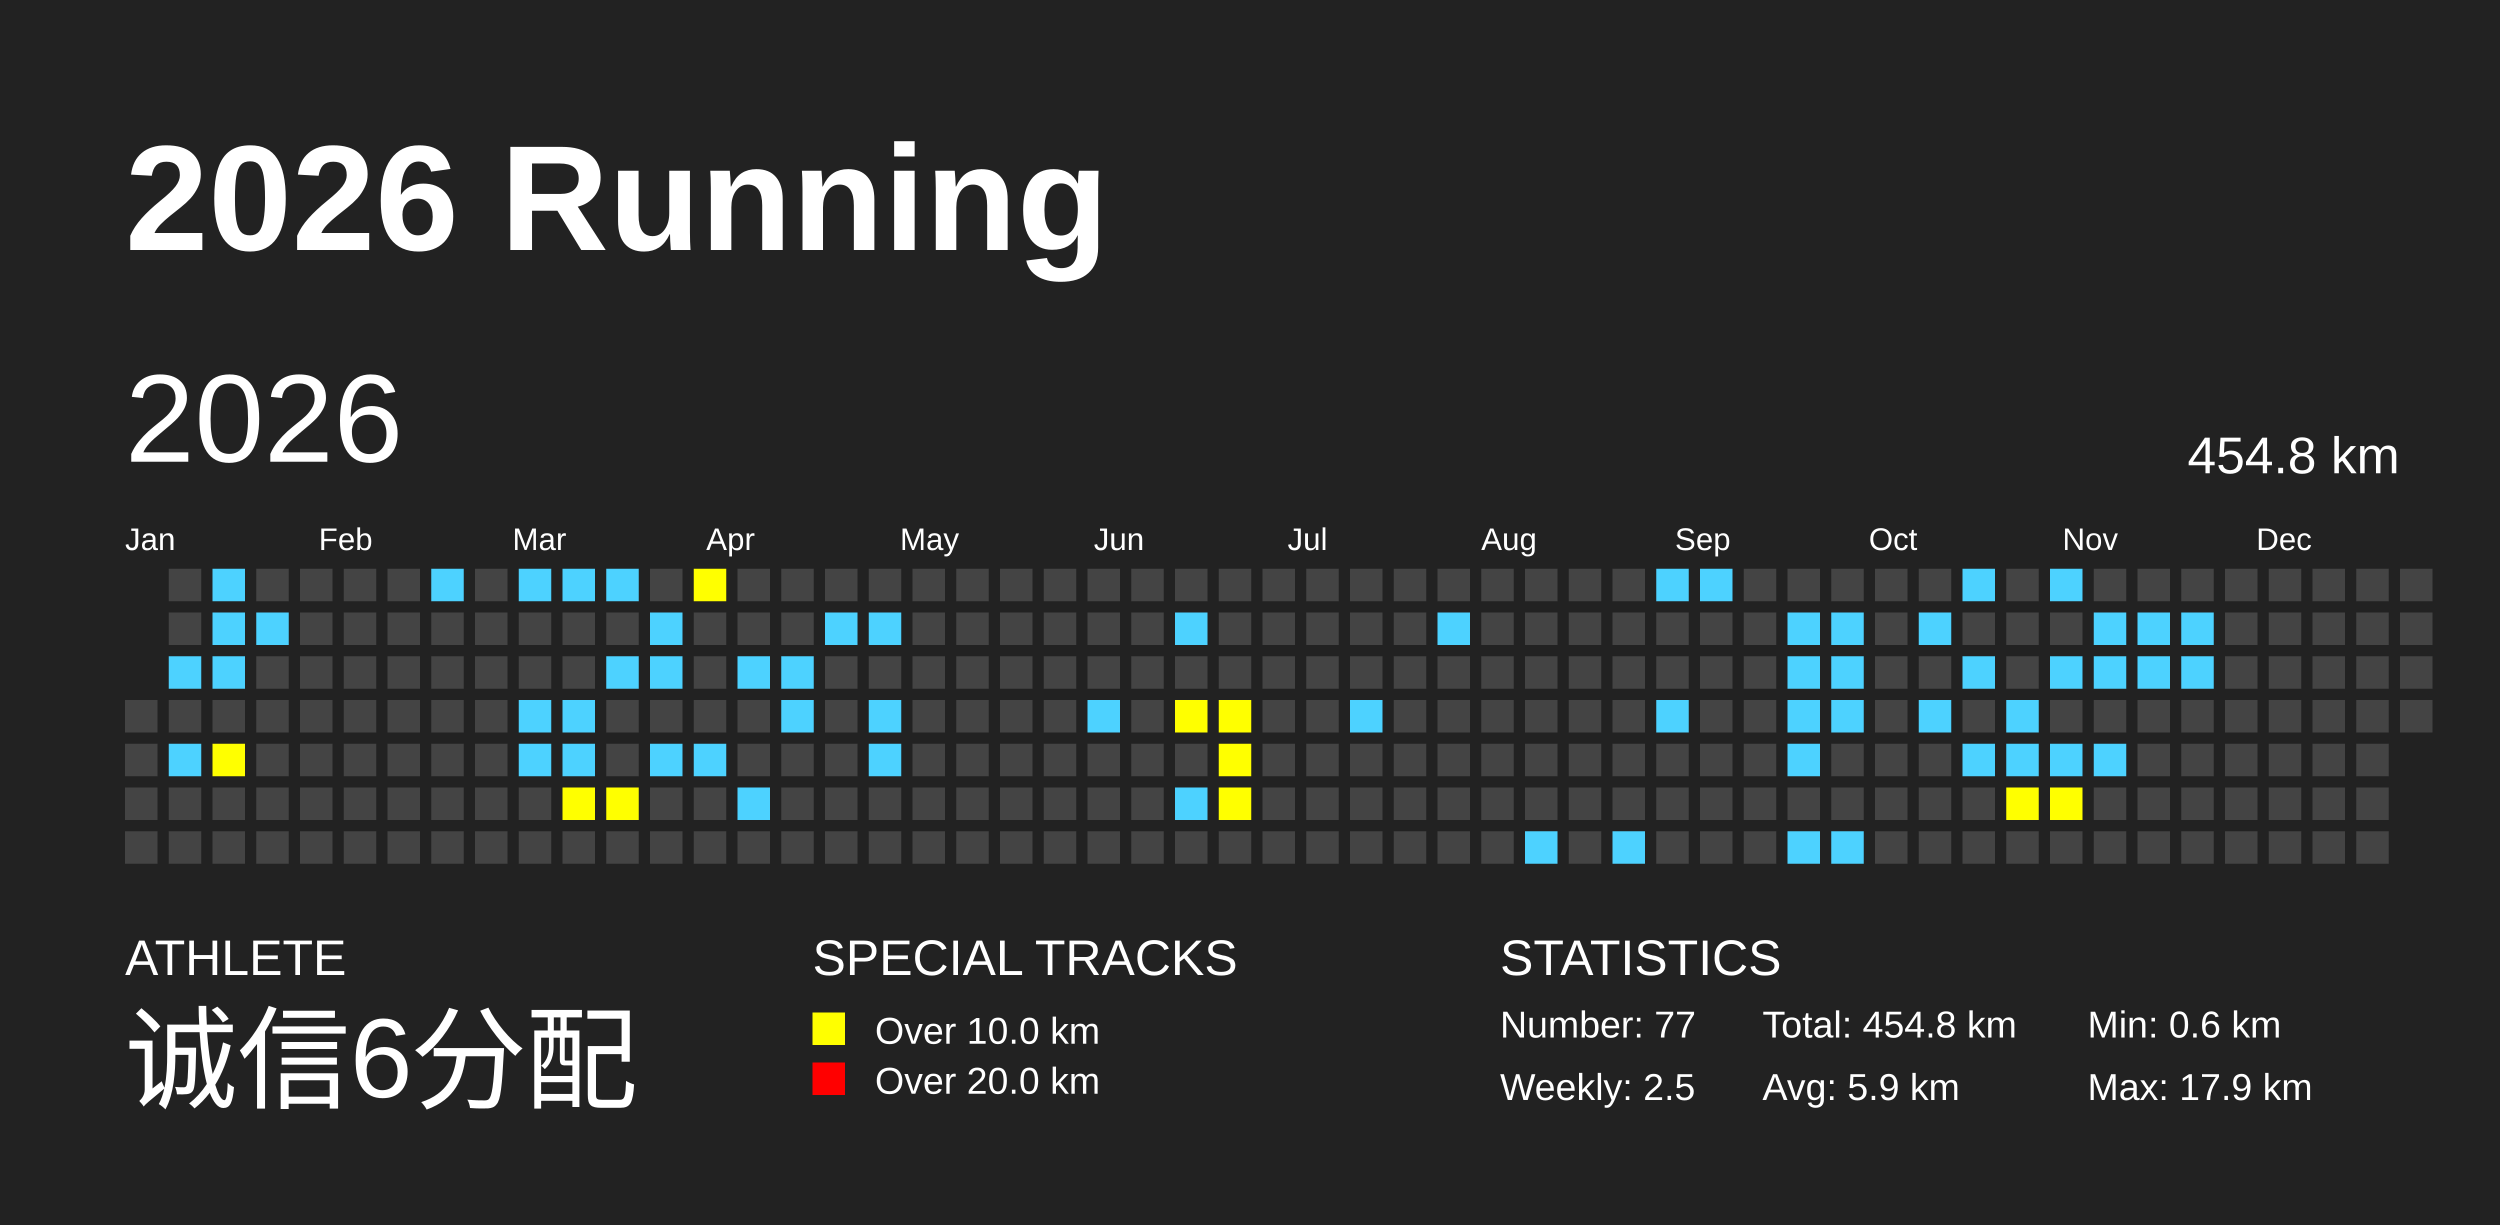
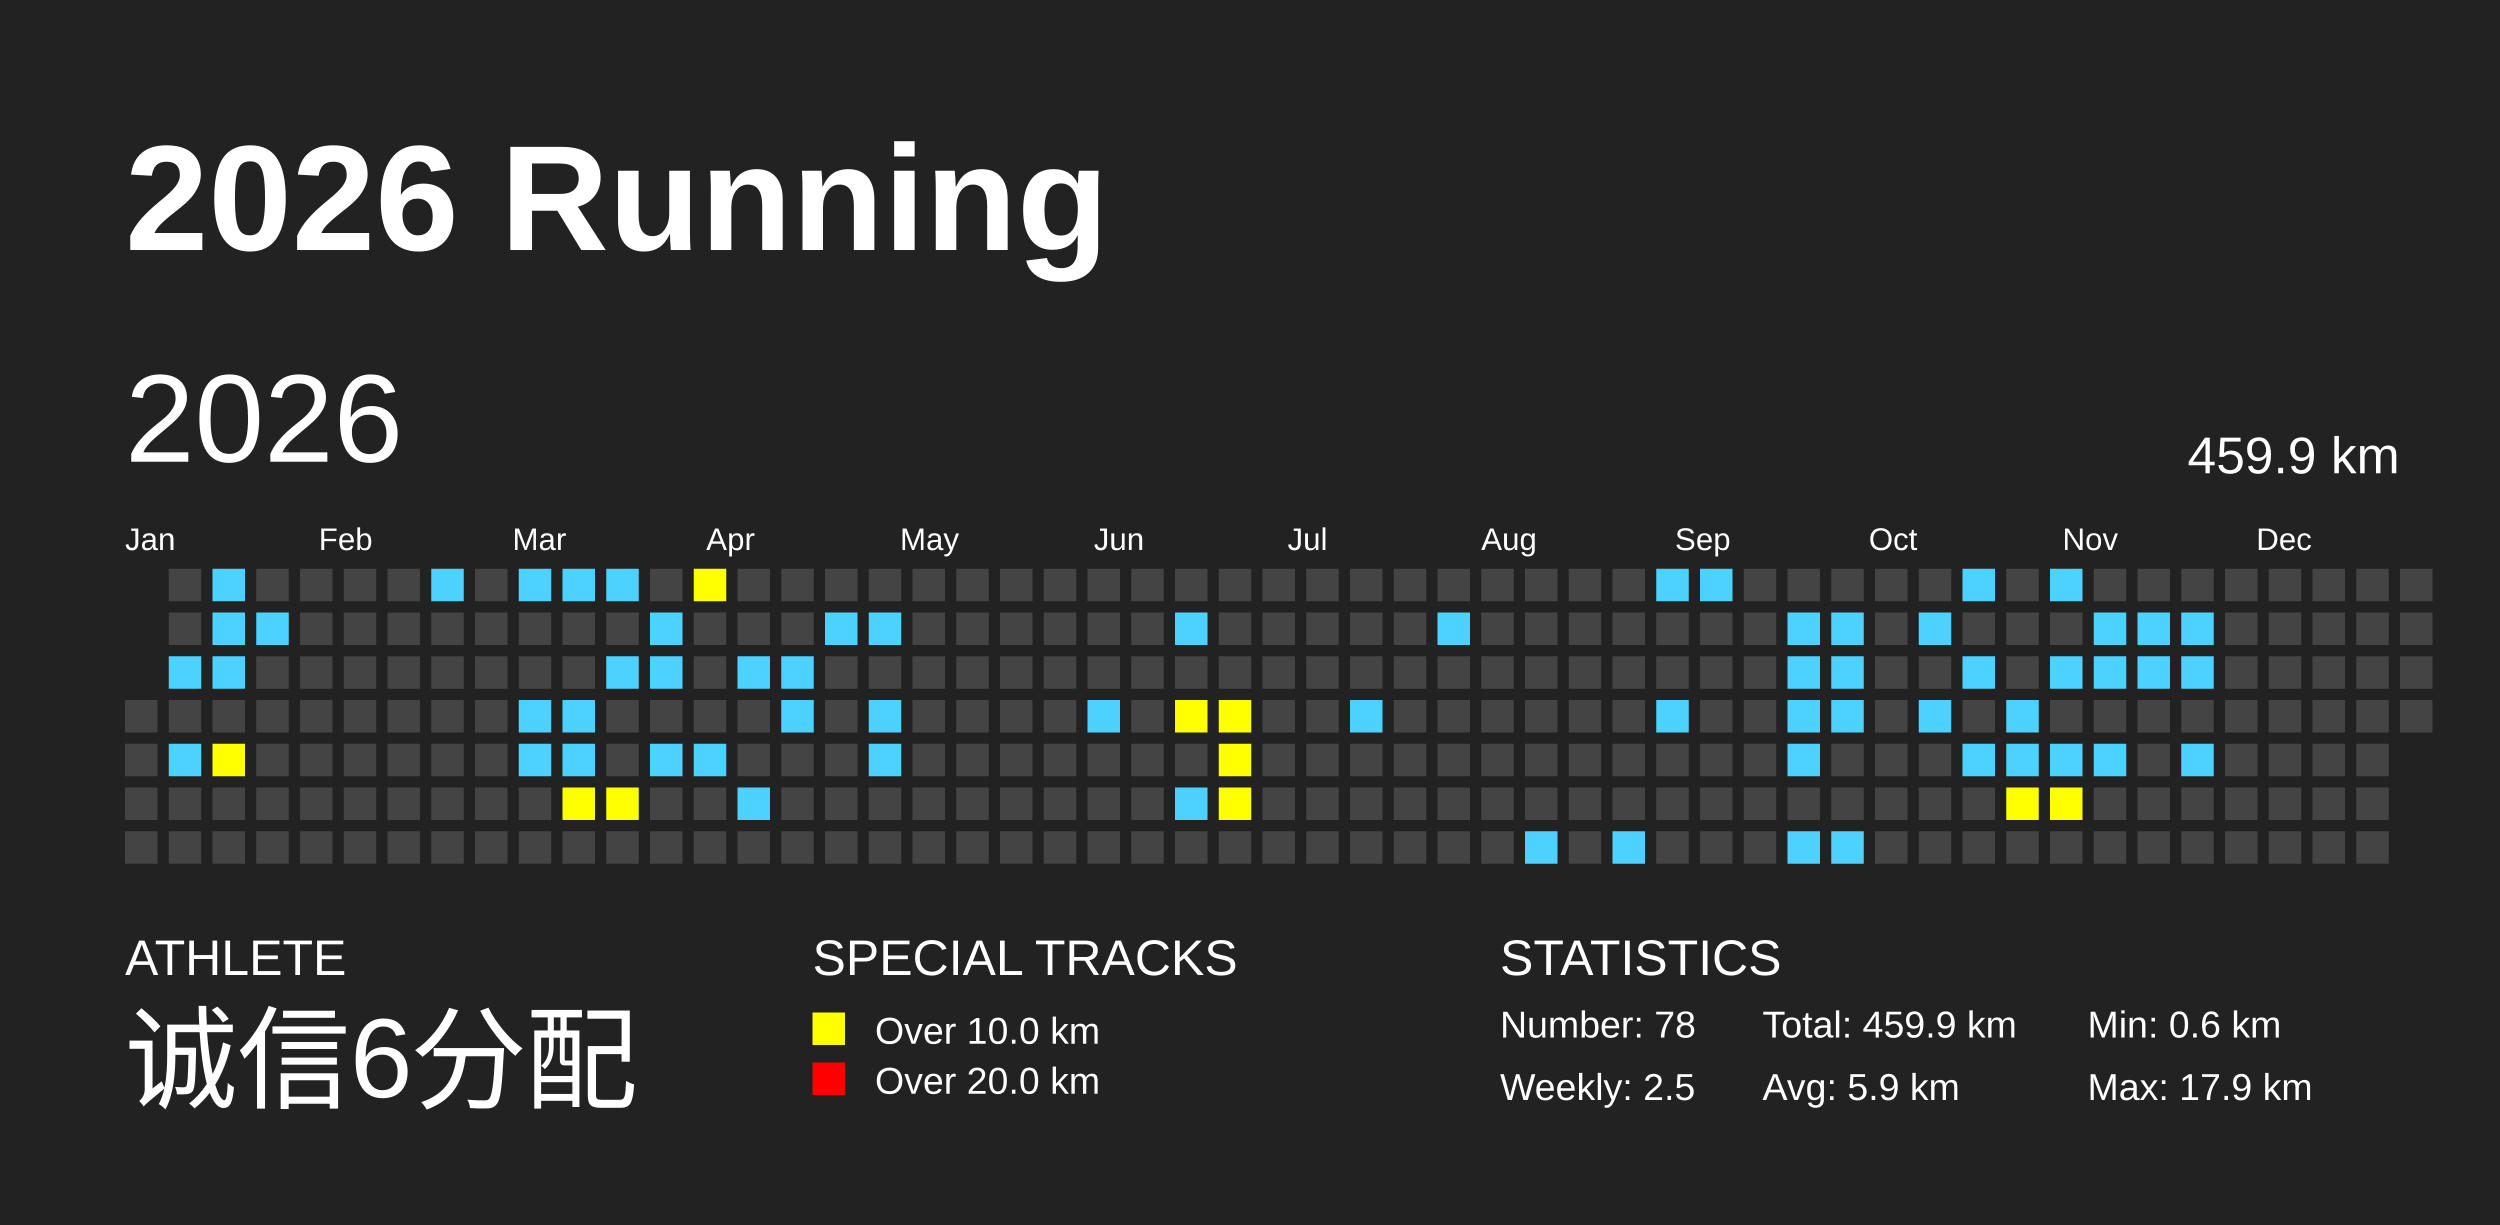
<svg xmlns="http://www.w3.org/2000/svg" baseProfile="full" height="98mm" version="1.1" viewBox="0,0,200,98" width="200mm">
  <defs />
  <rect fill="#222222" height="98" width="200" x="0" y="0" />
  <text fill="#FFFFFF" style="font-size:12px; font-family:Arial; font-weight:bold;" x="10" y="20">2026 Running</text>
  <text fill="#FFFFFF" style="font-size:4px; font-family:Arial" x="10" y="78">ATHLETE</text>
  <text fill="#FFFFFF" style="font-size:9px; font-family:Arial" x="10" y="88">诚信6分配</text>
  <text fill="#FFFFFF" style="font-size:4px; font-family:Arial" x="65" y="78">SPECIAL TRACKS</text>
  <rect fill="yellow" height="2.6" width="2.6" x="65" y="81" />
  <text fill="#FFFFFF" style="font-size:3px; font-family:Arial" x="70" y="83.5">Over 10.0 km</text>
  <rect fill="red" height="2.6" width="2.6" x="65" y="85" />
  <text fill="#FFFFFF" style="font-size:3px; font-family:Arial" x="70" y="87.5">Over 20.0 km</text>
  <text fill="#FFFFFF" style="font-size:4px; font-family:Arial" x="120" y="78">STATISTICS</text>
-   <text fill="#FFFFFF" style="font-size:3px; font-family:Arial" x="120" y="83">Number: 77</text>
+   <text fill="#FFFFFF" style="font-size:3px; font-family:Arial" x="120" y="83">Number: 78</text>
  <text fill="#FFFFFF" style="font-size:3px; font-family:Arial" x="120" y="88">Weekly: 2.5</text>
-   <text fill="#FFFFFF" style="font-size:3px; font-family:Arial" x="141" y="83">Total: 454.8 km</text>
+   <text fill="#FFFFFF" style="font-size:3px; font-family:Arial" x="141" y="83">Total: 459.9 km</text>
  <text fill="#FFFFFF" style="font-size:3px; font-family:Arial" x="141" y="88">Avg: 5.9 km</text>
  <text fill="#FFFFFF" style="font-size:3px; font-family:Arial" x="167" y="83">Min: 0.6 km</text>
  <text fill="#FFFFFF" style="font-size:3px; font-family:Arial" x="167" y="88">Max: 17.9 km</text>
  <text dominant-baseline="hanging" fill="#FFFFFF" style="font-size:10.0px; font-family:Arial;" x="10" y="30">2026</text>
-   <text dominant-baseline="hanging" fill="#FFFFFF" style="font-size:4.125px; font-family:Arial;" x="175" y="35">454.8 km</text>
+   <text dominant-baseline="hanging" fill="#FFFFFF" style="font-size:4.125px; font-family:Arial;" x="175" y="35">459.9 km</text>
  <text fill="#FFFFFF" style="font-size:2.5px; font-family:Arial" x="10.0" y="44">Jan</text>
  <text fill="#FFFFFF" style="font-size:2.5px; font-family:Arial" x="25.5" y="44">Feb</text>
  <text fill="#FFFFFF" style="font-size:2.5px; font-family:Arial" x="41.0" y="44">Mar</text>
  <text fill="#FFFFFF" style="font-size:2.5px; font-family:Arial" x="56.5" y="44">Apr</text>
  <text fill="#FFFFFF" style="font-size:2.5px; font-family:Arial" x="72.0" y="44">May</text>
  <text fill="#FFFFFF" style="font-size:2.5px; font-family:Arial" x="87.5" y="44">Jun</text>
  <text fill="#FFFFFF" style="font-size:2.5px; font-family:Arial" x="103.0" y="44">Jul</text>
  <text fill="#FFFFFF" style="font-size:2.5px; font-family:Arial" x="118.5" y="44">Aug</text>
  <text fill="#FFFFFF" style="font-size:2.5px; font-family:Arial" x="134.0" y="44">Sep</text>
  <text fill="#FFFFFF" style="font-size:2.5px; font-family:Arial" x="149.5" y="44">Oct</text>
  <text fill="#FFFFFF" style="font-size:2.5px; font-family:Arial" x="165.0" y="44">Nov</text>
  <text fill="#FFFFFF" style="font-size:2.5px; font-family:Arial" x="180.5" y="44">Dec</text>
  <rect fill="#444444" height="2.6" width="2.6" x="10.0" y="56.0" />
  <rect fill="#444444" height="2.6" width="2.6" x="10.0" y="59.5" />
  <rect fill="#444444" height="2.6" width="2.6" x="10.0" y="63.0" />
  <rect fill="#444444" height="2.6" width="2.6" x="10.0" y="66.5" />
  <rect fill="#444444" height="2.6" width="2.6" x="13.5" y="45.5" />
  <rect fill="#444444" height="2.6" width="2.6" x="13.5" y="49.0" />
  <rect fill="#4DD2FF" height="2.6" width="2.6" x="13.5" y="52.5" />
  <rect fill="#444444" height="2.6" width="2.6" x="13.5" y="56.0" />
  <rect fill="#4DD2FF" height="2.6" width="2.6" x="13.5" y="59.5" />
  <rect fill="#444444" height="2.6" width="2.6" x="13.5" y="63.0" />
  <rect fill="#444444" height="2.6" width="2.6" x="13.5" y="66.5" />
  <rect fill="#4DD2FF" height="2.6" width="2.6" x="17.0" y="45.5" />
  <rect fill="#4DD2FF" height="2.6" width="2.6" x="17.0" y="49.0" />
  <rect fill="#4DD2FF" height="2.6" width="2.6" x="17.0" y="52.5" />
  <rect fill="#444444" height="2.6" width="2.6" x="17.0" y="56.0" />
  <rect fill="yellow" height="2.6" width="2.6" x="17.0" y="59.5" />
  <rect fill="#444444" height="2.6" width="2.6" x="17.0" y="63.0" />
  <rect fill="#444444" height="2.6" width="2.6" x="17.0" y="66.5" />
  <rect fill="#444444" height="2.6" width="2.6" x="20.5" y="45.5" />
  <rect fill="#4DD2FF" height="2.6" width="2.6" x="20.5" y="49.0" />
  <rect fill="#444444" height="2.6" width="2.6" x="20.5" y="52.5" />
  <rect fill="#444444" height="2.6" width="2.6" x="20.5" y="56.0" />
  <rect fill="#444444" height="2.6" width="2.6" x="20.5" y="59.5" />
  <rect fill="#444444" height="2.6" width="2.6" x="20.5" y="63.0" />
  <rect fill="#444444" height="2.6" width="2.6" x="20.5" y="66.5" />
  <rect fill="#444444" height="2.6" width="2.6" x="24.0" y="45.5" />
  <rect fill="#444444" height="2.6" width="2.6" x="24.0" y="49.0" />
  <rect fill="#444444" height="2.6" width="2.6" x="24.0" y="52.5" />
  <rect fill="#444444" height="2.6" width="2.6" x="24.0" y="56.0" />
  <rect fill="#444444" height="2.6" width="2.6" x="24.0" y="59.5" />
  <rect fill="#444444" height="2.6" width="2.6" x="24.0" y="63.0" />
  <rect fill="#444444" height="2.6" width="2.6" x="24.0" y="66.5" />
  <rect fill="#444444" height="2.6" width="2.6" x="27.5" y="45.5" />
  <rect fill="#444444" height="2.6" width="2.6" x="27.5" y="49.0" />
  <rect fill="#444444" height="2.6" width="2.6" x="27.5" y="52.5" />
  <rect fill="#444444" height="2.6" width="2.6" x="27.5" y="56.0" />
  <rect fill="#444444" height="2.6" width="2.6" x="27.5" y="59.5" />
  <rect fill="#444444" height="2.6" width="2.6" x="27.5" y="63.0" />
  <rect fill="#444444" height="2.6" width="2.6" x="27.5" y="66.5" />
  <rect fill="#444444" height="2.6" width="2.6" x="31.0" y="45.5" />
  <rect fill="#444444" height="2.6" width="2.6" x="31.0" y="49.0" />
  <rect fill="#444444" height="2.6" width="2.6" x="31.0" y="52.5" />
  <rect fill="#444444" height="2.6" width="2.6" x="31.0" y="56.0" />
  <rect fill="#444444" height="2.6" width="2.6" x="31.0" y="59.5" />
  <rect fill="#444444" height="2.6" width="2.6" x="31.0" y="63.0" />
  <rect fill="#444444" height="2.6" width="2.6" x="31.0" y="66.5" />
  <rect fill="#4DD2FF" height="2.6" width="2.6" x="34.5" y="45.5" />
  <rect fill="#444444" height="2.6" width="2.6" x="34.5" y="49.0" />
  <rect fill="#444444" height="2.6" width="2.6" x="34.5" y="52.5" />
  <rect fill="#444444" height="2.6" width="2.6" x="34.5" y="56.0" />
  <rect fill="#444444" height="2.6" width="2.6" x="34.5" y="59.5" />
  <rect fill="#444444" height="2.6" width="2.6" x="34.5" y="63.0" />
  <rect fill="#444444" height="2.6" width="2.6" x="34.5" y="66.5" />
  <rect fill="#444444" height="2.6" width="2.6" x="38.0" y="45.5" />
  <rect fill="#444444" height="2.6" width="2.6" x="38.0" y="49.0" />
  <rect fill="#444444" height="2.6" width="2.6" x="38.0" y="52.5" />
  <rect fill="#444444" height="2.6" width="2.6" x="38.0" y="56.0" />
  <rect fill="#444444" height="2.6" width="2.6" x="38.0" y="59.5" />
  <rect fill="#444444" height="2.6" width="2.6" x="38.0" y="63.0" />
  <rect fill="#444444" height="2.6" width="2.6" x="38.0" y="66.5" />
  <rect fill="#4DD2FF" height="2.6" width="2.6" x="41.5" y="45.5" />
  <rect fill="#444444" height="2.6" width="2.6" x="41.5" y="49.0" />
  <rect fill="#444444" height="2.6" width="2.6" x="41.5" y="52.5" />
  <rect fill="#4DD2FF" height="2.6" width="2.6" x="41.5" y="56.0" />
  <rect fill="#4DD2FF" height="2.6" width="2.6" x="41.5" y="59.5" />
  <rect fill="#444444" height="2.6" width="2.6" x="41.5" y="63.0" />
  <rect fill="#444444" height="2.6" width="2.6" x="41.5" y="66.5" />
  <rect fill="#4DD2FF" height="2.6" width="2.6" x="45.0" y="45.5" />
  <rect fill="#444444" height="2.6" width="2.6" x="45.0" y="49.0" />
  <rect fill="#444444" height="2.6" width="2.6" x="45.0" y="52.5" />
  <rect fill="#4DD2FF" height="2.6" width="2.6" x="45.0" y="56.0" />
  <rect fill="#4DD2FF" height="2.6" width="2.6" x="45.0" y="59.5" />
  <rect fill="yellow" height="2.6" width="2.6" x="45.0" y="63.0" />
  <rect fill="#444444" height="2.6" width="2.6" x="45.0" y="66.5" />
  <rect fill="#4DD2FF" height="2.6" width="2.6" x="48.5" y="45.5" />
  <rect fill="#444444" height="2.6" width="2.6" x="48.5" y="49.0" />
  <rect fill="#4DD2FF" height="2.6" width="2.6" x="48.5" y="52.5" />
  <rect fill="#444444" height="2.6" width="2.6" x="48.5" y="56.0" />
  <rect fill="#444444" height="2.6" width="2.6" x="48.5" y="59.5" />
  <rect fill="yellow" height="2.6" width="2.6" x="48.5" y="63.0" />
  <rect fill="#444444" height="2.6" width="2.6" x="48.5" y="66.5" />
  <rect fill="#444444" height="2.6" width="2.6" x="52.0" y="45.5" />
  <rect fill="#4DD2FF" height="2.6" width="2.6" x="52.0" y="49.0" />
  <rect fill="#4DD2FF" height="2.6" width="2.6" x="52.0" y="52.5" />
  <rect fill="#444444" height="2.6" width="2.6" x="52.0" y="56.0" />
  <rect fill="#4DD2FF" height="2.6" width="2.6" x="52.0" y="59.5" />
  <rect fill="#444444" height="2.6" width="2.6" x="52.0" y="63.0" />
  <rect fill="#444444" height="2.6" width="2.6" x="52.0" y="66.5" />
  <rect fill="yellow" height="2.6" width="2.6" x="55.5" y="45.5" />
  <rect fill="#444444" height="2.6" width="2.6" x="55.5" y="49.0" />
  <rect fill="#444444" height="2.6" width="2.6" x="55.5" y="52.5" />
  <rect fill="#444444" height="2.6" width="2.6" x="55.5" y="56.0" />
  <rect fill="#4DD2FF" height="2.6" width="2.6" x="55.5" y="59.5" />
  <rect fill="#444444" height="2.6" width="2.6" x="55.5" y="63.0" />
  <rect fill="#444444" height="2.6" width="2.6" x="55.5" y="66.5" />
  <rect fill="#444444" height="2.6" width="2.6" x="59.0" y="45.5" />
  <rect fill="#444444" height="2.6" width="2.6" x="59.0" y="49.0" />
  <rect fill="#4DD2FF" height="2.6" width="2.6" x="59.0" y="52.5" />
  <rect fill="#444444" height="2.6" width="2.6" x="59.0" y="56.0" />
  <rect fill="#444444" height="2.6" width="2.6" x="59.0" y="59.5" />
  <rect fill="#4DD2FF" height="2.6" width="2.6" x="59.0" y="63.0" />
  <rect fill="#444444" height="2.6" width="2.6" x="59.0" y="66.5" />
  <rect fill="#444444" height="2.6" width="2.6" x="62.5" y="45.5" />
  <rect fill="#444444" height="2.6" width="2.6" x="62.5" y="49.0" />
  <rect fill="#4DD2FF" height="2.6" width="2.6" x="62.5" y="52.5" />
  <rect fill="#4DD2FF" height="2.6" width="2.6" x="62.5" y="56.0" />
  <rect fill="#444444" height="2.6" width="2.6" x="62.5" y="59.5" />
  <rect fill="#444444" height="2.6" width="2.6" x="62.5" y="63.0" />
  <rect fill="#444444" height="2.6" width="2.6" x="62.5" y="66.5" />
  <rect fill="#444444" height="2.6" width="2.6" x="66.0" y="45.5" />
  <rect fill="#4DD2FF" height="2.6" width="2.6" x="66.0" y="49.0" />
  <rect fill="#444444" height="2.6" width="2.6" x="66.0" y="52.5" />
  <rect fill="#444444" height="2.6" width="2.6" x="66.0" y="56.0" />
  <rect fill="#444444" height="2.6" width="2.6" x="66.0" y="59.5" />
  <rect fill="#444444" height="2.6" width="2.6" x="66.0" y="63.0" />
  <rect fill="#444444" height="2.6" width="2.6" x="66.0" y="66.5" />
  <rect fill="#444444" height="2.6" width="2.6" x="69.5" y="45.5" />
  <rect fill="#4DD2FF" height="2.6" width="2.6" x="69.5" y="49.0" />
  <rect fill="#444444" height="2.6" width="2.6" x="69.5" y="52.5" />
  <rect fill="#4DD2FF" height="2.6" width="2.6" x="69.5" y="56.0" />
  <rect fill="#4DD2FF" height="2.6" width="2.6" x="69.5" y="59.5" />
  <rect fill="#444444" height="2.6" width="2.6" x="69.5" y="63.0" />
  <rect fill="#444444" height="2.6" width="2.6" x="69.5" y="66.5" />
  <rect fill="#444444" height="2.6" width="2.6" x="73.0" y="45.5" />
  <rect fill="#444444" height="2.6" width="2.6" x="73.0" y="49.0" />
  <rect fill="#444444" height="2.6" width="2.6" x="73.0" y="52.5" />
  <rect fill="#444444" height="2.6" width="2.6" x="73.0" y="56.0" />
  <rect fill="#444444" height="2.6" width="2.6" x="73.0" y="59.5" />
  <rect fill="#444444" height="2.6" width="2.6" x="73.0" y="63.0" />
  <rect fill="#444444" height="2.6" width="2.6" x="73.0" y="66.5" />
  <rect fill="#444444" height="2.6" width="2.6" x="76.5" y="45.5" />
  <rect fill="#444444" height="2.6" width="2.6" x="76.5" y="49.0" />
  <rect fill="#444444" height="2.6" width="2.6" x="76.5" y="52.5" />
  <rect fill="#444444" height="2.6" width="2.6" x="76.5" y="56.0" />
  <rect fill="#444444" height="2.6" width="2.6" x="76.5" y="59.5" />
  <rect fill="#444444" height="2.6" width="2.6" x="76.5" y="63.0" />
  <rect fill="#444444" height="2.6" width="2.6" x="76.5" y="66.5" />
  <rect fill="#444444" height="2.6" width="2.6" x="80.0" y="45.5" />
  <rect fill="#444444" height="2.6" width="2.6" x="80.0" y="49.0" />
  <rect fill="#444444" height="2.6" width="2.6" x="80.0" y="52.5" />
  <rect fill="#444444" height="2.6" width="2.6" x="80.0" y="56.0" />
  <rect fill="#444444" height="2.6" width="2.6" x="80.0" y="59.5" />
  <rect fill="#444444" height="2.6" width="2.6" x="80.0" y="63.0" />
  <rect fill="#444444" height="2.6" width="2.6" x="80.0" y="66.5" />
  <rect fill="#444444" height="2.6" width="2.6" x="83.5" y="45.5" />
  <rect fill="#444444" height="2.6" width="2.6" x="83.5" y="49.0" />
  <rect fill="#444444" height="2.6" width="2.6" x="83.5" y="52.5" />
  <rect fill="#444444" height="2.6" width="2.6" x="83.5" y="56.0" />
  <rect fill="#444444" height="2.6" width="2.6" x="83.5" y="59.5" />
  <rect fill="#444444" height="2.6" width="2.6" x="83.5" y="63.0" />
  <rect fill="#444444" height="2.6" width="2.6" x="83.5" y="66.5" />
  <rect fill="#444444" height="2.6" width="2.6" x="87.0" y="45.5" />
  <rect fill="#444444" height="2.6" width="2.6" x="87.0" y="49.0" />
  <rect fill="#444444" height="2.6" width="2.6" x="87.0" y="52.5" />
  <rect fill="#4DD2FF" height="2.6" width="2.6" x="87.0" y="56.0" />
  <rect fill="#444444" height="2.6" width="2.6" x="87.0" y="59.5" />
  <rect fill="#444444" height="2.6" width="2.6" x="87.0" y="63.0" />
  <rect fill="#444444" height="2.6" width="2.6" x="87.0" y="66.5" />
  <rect fill="#444444" height="2.6" width="2.6" x="90.5" y="45.5" />
  <rect fill="#444444" height="2.6" width="2.6" x="90.5" y="49.0" />
  <rect fill="#444444" height="2.6" width="2.6" x="90.5" y="52.5" />
  <rect fill="#444444" height="2.6" width="2.6" x="90.5" y="56.0" />
  <rect fill="#444444" height="2.6" width="2.6" x="90.5" y="59.5" />
  <rect fill="#444444" height="2.6" width="2.6" x="90.5" y="63.0" />
  <rect fill="#444444" height="2.6" width="2.6" x="90.5" y="66.5" />
  <rect fill="#444444" height="2.6" width="2.6" x="94.0" y="45.5" />
  <rect fill="#4DD2FF" height="2.6" width="2.6" x="94.0" y="49.0" />
  <rect fill="#444444" height="2.6" width="2.6" x="94.0" y="52.5" />
  <rect fill="yellow" height="2.6" width="2.6" x="94.0" y="56.0" />
  <rect fill="#444444" height="2.6" width="2.6" x="94.0" y="59.5" />
  <rect fill="#4DD2FF" height="2.6" width="2.6" x="94.0" y="63.0" />
  <rect fill="#444444" height="2.6" width="2.6" x="94.0" y="66.5" />
  <rect fill="#444444" height="2.6" width="2.6" x="97.5" y="45.5" />
  <rect fill="#444444" height="2.6" width="2.6" x="97.5" y="49.0" />
  <rect fill="#444444" height="2.6" width="2.6" x="97.5" y="52.5" />
  <rect fill="yellow" height="2.6" width="2.6" x="97.5" y="56.0" />
  <rect fill="yellow" height="2.6" width="2.6" x="97.5" y="59.5" />
  <rect fill="yellow" height="2.6" width="2.6" x="97.5" y="63.0" />
  <rect fill="#444444" height="2.6" width="2.6" x="97.5" y="66.5" />
  <rect fill="#444444" height="2.6" width="2.6" x="101.0" y="45.5" />
  <rect fill="#444444" height="2.6" width="2.6" x="101.0" y="49.0" />
  <rect fill="#444444" height="2.6" width="2.6" x="101.0" y="52.5" />
  <rect fill="#444444" height="2.6" width="2.6" x="101.0" y="56.0" />
  <rect fill="#444444" height="2.6" width="2.6" x="101.0" y="59.5" />
  <rect fill="#444444" height="2.6" width="2.6" x="101.0" y="63.0" />
  <rect fill="#444444" height="2.6" width="2.6" x="101.0" y="66.5" />
  <rect fill="#444444" height="2.6" width="2.6" x="104.5" y="45.5" />
  <rect fill="#444444" height="2.6" width="2.6" x="104.5" y="49.0" />
  <rect fill="#444444" height="2.6" width="2.6" x="104.5" y="52.5" />
  <rect fill="#444444" height="2.6" width="2.6" x="104.5" y="56.0" />
  <rect fill="#444444" height="2.6" width="2.6" x="104.5" y="59.5" />
  <rect fill="#444444" height="2.6" width="2.6" x="104.5" y="63.0" />
  <rect fill="#444444" height="2.6" width="2.6" x="104.5" y="66.5" />
  <rect fill="#444444" height="2.6" width="2.6" x="108.0" y="45.5" />
  <rect fill="#444444" height="2.6" width="2.6" x="108.0" y="49.0" />
  <rect fill="#444444" height="2.6" width="2.6" x="108.0" y="52.5" />
  <rect fill="#4DD2FF" height="2.6" width="2.6" x="108.0" y="56.0" />
  <rect fill="#444444" height="2.6" width="2.6" x="108.0" y="59.5" />
  <rect fill="#444444" height="2.6" width="2.6" x="108.0" y="63.0" />
  <rect fill="#444444" height="2.6" width="2.6" x="108.0" y="66.5" />
  <rect fill="#444444" height="2.6" width="2.6" x="111.5" y="45.5" />
  <rect fill="#444444" height="2.6" width="2.6" x="111.5" y="49.0" />
  <rect fill="#444444" height="2.6" width="2.6" x="111.5" y="52.5" />
  <rect fill="#444444" height="2.6" width="2.6" x="111.5" y="56.0" />
  <rect fill="#444444" height="2.6" width="2.6" x="111.5" y="59.5" />
  <rect fill="#444444" height="2.6" width="2.6" x="111.5" y="63.0" />
  <rect fill="#444444" height="2.6" width="2.6" x="111.5" y="66.5" />
  <rect fill="#444444" height="2.6" width="2.6" x="115.0" y="45.5" />
  <rect fill="#4DD2FF" height="2.6" width="2.6" x="115.0" y="49.0" />
  <rect fill="#444444" height="2.6" width="2.6" x="115.0" y="52.5" />
  <rect fill="#444444" height="2.6" width="2.6" x="115.0" y="56.0" />
  <rect fill="#444444" height="2.6" width="2.6" x="115.0" y="59.5" />
  <rect fill="#444444" height="2.6" width="2.6" x="115.0" y="63.0" />
  <rect fill="#444444" height="2.6" width="2.6" x="115.0" y="66.5" />
  <rect fill="#444444" height="2.6" width="2.6" x="118.5" y="45.5" />
  <rect fill="#444444" height="2.6" width="2.6" x="118.5" y="49.0" />
  <rect fill="#444444" height="2.6" width="2.6" x="118.5" y="52.5" />
  <rect fill="#444444" height="2.6" width="2.6" x="118.5" y="56.0" />
  <rect fill="#444444" height="2.6" width="2.6" x="118.5" y="59.5" />
  <rect fill="#444444" height="2.6" width="2.6" x="118.5" y="63.0" />
  <rect fill="#444444" height="2.6" width="2.6" x="118.5" y="66.5" />
  <rect fill="#444444" height="2.6" width="2.6" x="122.0" y="45.5" />
  <rect fill="#444444" height="2.6" width="2.6" x="122.0" y="49.0" />
  <rect fill="#444444" height="2.6" width="2.6" x="122.0" y="52.5" />
  <rect fill="#444444" height="2.6" width="2.6" x="122.0" y="56.0" />
  <rect fill="#444444" height="2.6" width="2.6" x="122.0" y="59.5" />
  <rect fill="#444444" height="2.6" width="2.6" x="122.0" y="63.0" />
  <rect fill="#4DD2FF" height="2.6" width="2.6" x="122.0" y="66.5" />
  <rect fill="#444444" height="2.6" width="2.6" x="125.5" y="45.5" />
  <rect fill="#444444" height="2.6" width="2.6" x="125.5" y="49.0" />
  <rect fill="#444444" height="2.6" width="2.6" x="125.5" y="52.5" />
  <rect fill="#444444" height="2.6" width="2.6" x="125.5" y="56.0" />
  <rect fill="#444444" height="2.6" width="2.6" x="125.5" y="59.5" />
  <rect fill="#444444" height="2.6" width="2.6" x="125.5" y="63.0" />
  <rect fill="#444444" height="2.6" width="2.6" x="125.5" y="66.5" />
  <rect fill="#444444" height="2.6" width="2.6" x="129.0" y="45.5" />
  <rect fill="#444444" height="2.6" width="2.6" x="129.0" y="49.0" />
  <rect fill="#444444" height="2.6" width="2.6" x="129.0" y="52.5" />
  <rect fill="#444444" height="2.6" width="2.6" x="129.0" y="56.0" />
  <rect fill="#444444" height="2.6" width="2.6" x="129.0" y="59.5" />
  <rect fill="#444444" height="2.6" width="2.6" x="129.0" y="63.0" />
  <rect fill="#4DD2FF" height="2.6" width="2.6" x="129.0" y="66.5" />
  <rect fill="#4DD2FF" height="2.6" width="2.6" x="132.5" y="45.5" />
  <rect fill="#444444" height="2.6" width="2.6" x="132.5" y="49.0" />
  <rect fill="#444444" height="2.6" width="2.6" x="132.5" y="52.5" />
  <rect fill="#4DD2FF" height="2.6" width="2.6" x="132.5" y="56.0" />
  <rect fill="#444444" height="2.6" width="2.6" x="132.5" y="59.5" />
  <rect fill="#444444" height="2.6" width="2.6" x="132.5" y="63.0" />
  <rect fill="#444444" height="2.6" width="2.6" x="132.5" y="66.5" />
  <rect fill="#4DD2FF" height="2.6" width="2.6" x="136.0" y="45.5" />
  <rect fill="#444444" height="2.6" width="2.6" x="136.0" y="49.0" />
  <rect fill="#444444" height="2.6" width="2.6" x="136.0" y="52.5" />
  <rect fill="#444444" height="2.6" width="2.6" x="136.0" y="56.0" />
  <rect fill="#444444" height="2.6" width="2.6" x="136.0" y="59.5" />
  <rect fill="#444444" height="2.6" width="2.6" x="136.0" y="63.0" />
  <rect fill="#444444" height="2.6" width="2.6" x="136.0" y="66.5" />
  <rect fill="#444444" height="2.6" width="2.6" x="139.5" y="45.5" />
  <rect fill="#444444" height="2.6" width="2.6" x="139.5" y="49.0" />
  <rect fill="#444444" height="2.6" width="2.6" x="139.5" y="52.5" />
  <rect fill="#444444" height="2.6" width="2.6" x="139.5" y="56.0" />
  <rect fill="#444444" height="2.6" width="2.6" x="139.5" y="59.5" />
  <rect fill="#444444" height="2.6" width="2.6" x="139.5" y="63.0" />
  <rect fill="#444444" height="2.6" width="2.6" x="139.5" y="66.5" />
  <rect fill="#444444" height="2.6" width="2.6" x="143.0" y="45.5" />
  <rect fill="#4DD2FF" height="2.6" width="2.6" x="143.0" y="49.0" />
  <rect fill="#4DD2FF" height="2.6" width="2.6" x="143.0" y="52.5" />
  <rect fill="#4DD2FF" height="2.6" width="2.6" x="143.0" y="56.0" />
  <rect fill="#4DD2FF" height="2.6" width="2.6" x="143.0" y="59.5" />
  <rect fill="#444444" height="2.6" width="2.6" x="143.0" y="63.0" />
  <rect fill="#4DD2FF" height="2.6" width="2.6" x="143.0" y="66.5" />
  <rect fill="#444444" height="2.6" width="2.6" x="146.5" y="45.5" />
  <rect fill="#4DD2FF" height="2.6" width="2.6" x="146.5" y="49.0" />
  <rect fill="#4DD2FF" height="2.6" width="2.6" x="146.5" y="52.5" />
  <rect fill="#4DD2FF" height="2.6" width="2.6" x="146.5" y="56.0" />
  <rect fill="#444444" height="2.6" width="2.6" x="146.5" y="59.5" />
  <rect fill="#444444" height="2.6" width="2.6" x="146.5" y="63.0" />
  <rect fill="#4DD2FF" height="2.6" width="2.6" x="146.5" y="66.5" />
  <rect fill="#444444" height="2.6" width="2.6" x="150.0" y="45.5" />
  <rect fill="#444444" height="2.6" width="2.6" x="150.0" y="49.0" />
  <rect fill="#444444" height="2.6" width="2.6" x="150.0" y="52.5" />
  <rect fill="#444444" height="2.6" width="2.6" x="150.0" y="56.0" />
  <rect fill="#444444" height="2.6" width="2.6" x="150.0" y="59.5" />
  <rect fill="#444444" height="2.6" width="2.6" x="150.0" y="63.0" />
  <rect fill="#444444" height="2.6" width="2.6" x="150.0" y="66.5" />
  <rect fill="#444444" height="2.6" width="2.6" x="153.5" y="45.5" />
  <rect fill="#4DD2FF" height="2.6" width="2.6" x="153.5" y="49.0" />
  <rect fill="#444444" height="2.6" width="2.6" x="153.5" y="52.5" />
  <rect fill="#4DD2FF" height="2.6" width="2.6" x="153.5" y="56.0" />
  <rect fill="#444444" height="2.6" width="2.6" x="153.5" y="59.5" />
  <rect fill="#444444" height="2.6" width="2.6" x="153.5" y="63.0" />
  <rect fill="#444444" height="2.6" width="2.6" x="153.5" y="66.5" />
  <rect fill="#4DD2FF" height="2.6" width="2.6" x="157.0" y="45.5" />
  <rect fill="#444444" height="2.6" width="2.6" x="157.0" y="49.0" />
  <rect fill="#4DD2FF" height="2.6" width="2.6" x="157.0" y="52.5" />
  <rect fill="#444444" height="2.6" width="2.6" x="157.0" y="56.0" />
  <rect fill="#4DD2FF" height="2.6" width="2.6" x="157.0" y="59.5" />
  <rect fill="#444444" height="2.6" width="2.6" x="157.0" y="63.0" />
  <rect fill="#444444" height="2.6" width="2.6" x="157.0" y="66.5" />
  <rect fill="#444444" height="2.6" width="2.6" x="160.5" y="45.5" />
  <rect fill="#444444" height="2.6" width="2.6" x="160.5" y="49.0" />
  <rect fill="#444444" height="2.6" width="2.6" x="160.5" y="52.5" />
  <rect fill="#4DD2FF" height="2.6" width="2.6" x="160.5" y="56.0" />
  <rect fill="#4DD2FF" height="2.6" width="2.6" x="160.5" y="59.5" />
  <rect fill="yellow" height="2.6" width="2.6" x="160.5" y="63.0" />
  <rect fill="#444444" height="2.6" width="2.6" x="160.5" y="66.5" />
  <rect fill="#4DD2FF" height="2.6" width="2.6" x="164.0" y="45.5" />
  <rect fill="#444444" height="2.6" width="2.6" x="164.0" y="49.0" />
  <rect fill="#4DD2FF" height="2.6" width="2.6" x="164.0" y="52.5" />
  <rect fill="#444444" height="2.6" width="2.6" x="164.0" y="56.0" />
  <rect fill="#4DD2FF" height="2.6" width="2.6" x="164.0" y="59.5" />
  <rect fill="yellow" height="2.6" width="2.6" x="164.0" y="63.0" />
  <rect fill="#444444" height="2.6" width="2.6" x="164.0" y="66.5" />
  <rect fill="#444444" height="2.6" width="2.6" x="167.5" y="45.5" />
  <rect fill="#4DD2FF" height="2.6" width="2.6" x="167.5" y="49.0" />
  <rect fill="#4DD2FF" height="2.6" width="2.6" x="167.5" y="52.5" />
  <rect fill="#444444" height="2.6" width="2.6" x="167.5" y="56.0" />
  <rect fill="#4DD2FF" height="2.6" width="2.6" x="167.5" y="59.5" />
  <rect fill="#444444" height="2.6" width="2.6" x="167.5" y="63.0" />
  <rect fill="#444444" height="2.6" width="2.6" x="167.5" y="66.5" />
  <rect fill="#444444" height="2.6" width="2.6" x="171.0" y="45.5" />
  <rect fill="#4DD2FF" height="2.6" width="2.6" x="171.0" y="49.0" />
  <rect fill="#4DD2FF" height="2.6" width="2.6" x="171.0" y="52.5" />
  <rect fill="#444444" height="2.6" width="2.6" x="171.0" y="56.0" />
  <rect fill="#444444" height="2.6" width="2.6" x="171.0" y="59.5" />
  <rect fill="#444444" height="2.6" width="2.6" x="171.0" y="63.0" />
  <rect fill="#444444" height="2.6" width="2.6" x="171.0" y="66.5" />
  <rect fill="#444444" height="2.6" width="2.6" x="174.5" y="45.5" />
  <rect fill="#4DD2FF" height="2.6" width="2.6" x="174.5" y="49.0" />
  <rect fill="#4DD2FF" height="2.6" width="2.6" x="174.5" y="52.5" />
  <rect fill="#444444" height="2.6" width="2.6" x="174.5" y="56.0" />
-   <rect fill="#444444" height="2.6" width="2.6" x="174.5" y="59.5" />
+   <rect fill="#4DD2FF" height="2.6" width="2.6" x="174.5" y="59.5" />
  <rect fill="#444444" height="2.6" width="2.6" x="174.5" y="63.0" />
  <rect fill="#444444" height="2.6" width="2.6" x="174.5" y="66.5" />
  <rect fill="#444444" height="2.6" width="2.6" x="178.0" y="45.5" />
  <rect fill="#444444" height="2.6" width="2.6" x="178.0" y="49.0" />
  <rect fill="#444444" height="2.6" width="2.6" x="178.0" y="52.5" />
  <rect fill="#444444" height="2.6" width="2.6" x="178.0" y="56.0" />
  <rect fill="#444444" height="2.6" width="2.6" x="178.0" y="59.5" />
  <rect fill="#444444" height="2.6" width="2.6" x="178.0" y="63.0" />
  <rect fill="#444444" height="2.6" width="2.6" x="178.0" y="66.5" />
  <rect fill="#444444" height="2.6" width="2.6" x="181.5" y="45.5" />
  <rect fill="#444444" height="2.6" width="2.6" x="181.5" y="49.0" />
  <rect fill="#444444" height="2.6" width="2.6" x="181.5" y="52.5" />
  <rect fill="#444444" height="2.6" width="2.6" x="181.5" y="56.0" />
  <rect fill="#444444" height="2.6" width="2.6" x="181.5" y="59.5" />
  <rect fill="#444444" height="2.6" width="2.6" x="181.5" y="63.0" />
  <rect fill="#444444" height="2.6" width="2.6" x="181.5" y="66.5" />
  <rect fill="#444444" height="2.6" width="2.6" x="185.0" y="45.5" />
  <rect fill="#444444" height="2.6" width="2.6" x="185.0" y="49.0" />
  <rect fill="#444444" height="2.6" width="2.6" x="185.0" y="52.5" />
  <rect fill="#444444" height="2.6" width="2.6" x="185.0" y="56.0" />
  <rect fill="#444444" height="2.6" width="2.6" x="185.0" y="59.5" />
  <rect fill="#444444" height="2.6" width="2.6" x="185.0" y="63.0" />
  <rect fill="#444444" height="2.6" width="2.6" x="185.0" y="66.5" />
  <rect fill="#444444" height="2.6" width="2.6" x="188.5" y="45.5" />
  <rect fill="#444444" height="2.6" width="2.6" x="188.5" y="49.0" />
  <rect fill="#444444" height="2.6" width="2.6" x="188.5" y="52.5" />
  <rect fill="#444444" height="2.6" width="2.6" x="188.5" y="56.0" />
  <rect fill="#444444" height="2.6" width="2.6" x="188.5" y="59.5" />
  <rect fill="#444444" height="2.6" width="2.6" x="188.5" y="63.0" />
  <rect fill="#444444" height="2.6" width="2.6" x="188.5" y="66.5" />
  <rect fill="#444444" height="2.6" width="2.6" x="192.0" y="45.5" />
  <rect fill="#444444" height="2.6" width="2.6" x="192.0" y="49.0" />
  <rect fill="#444444" height="2.6" width="2.6" x="192.0" y="52.5" />
  <rect fill="#444444" height="2.6" width="2.6" x="192.0" y="56.0" />
</svg>
